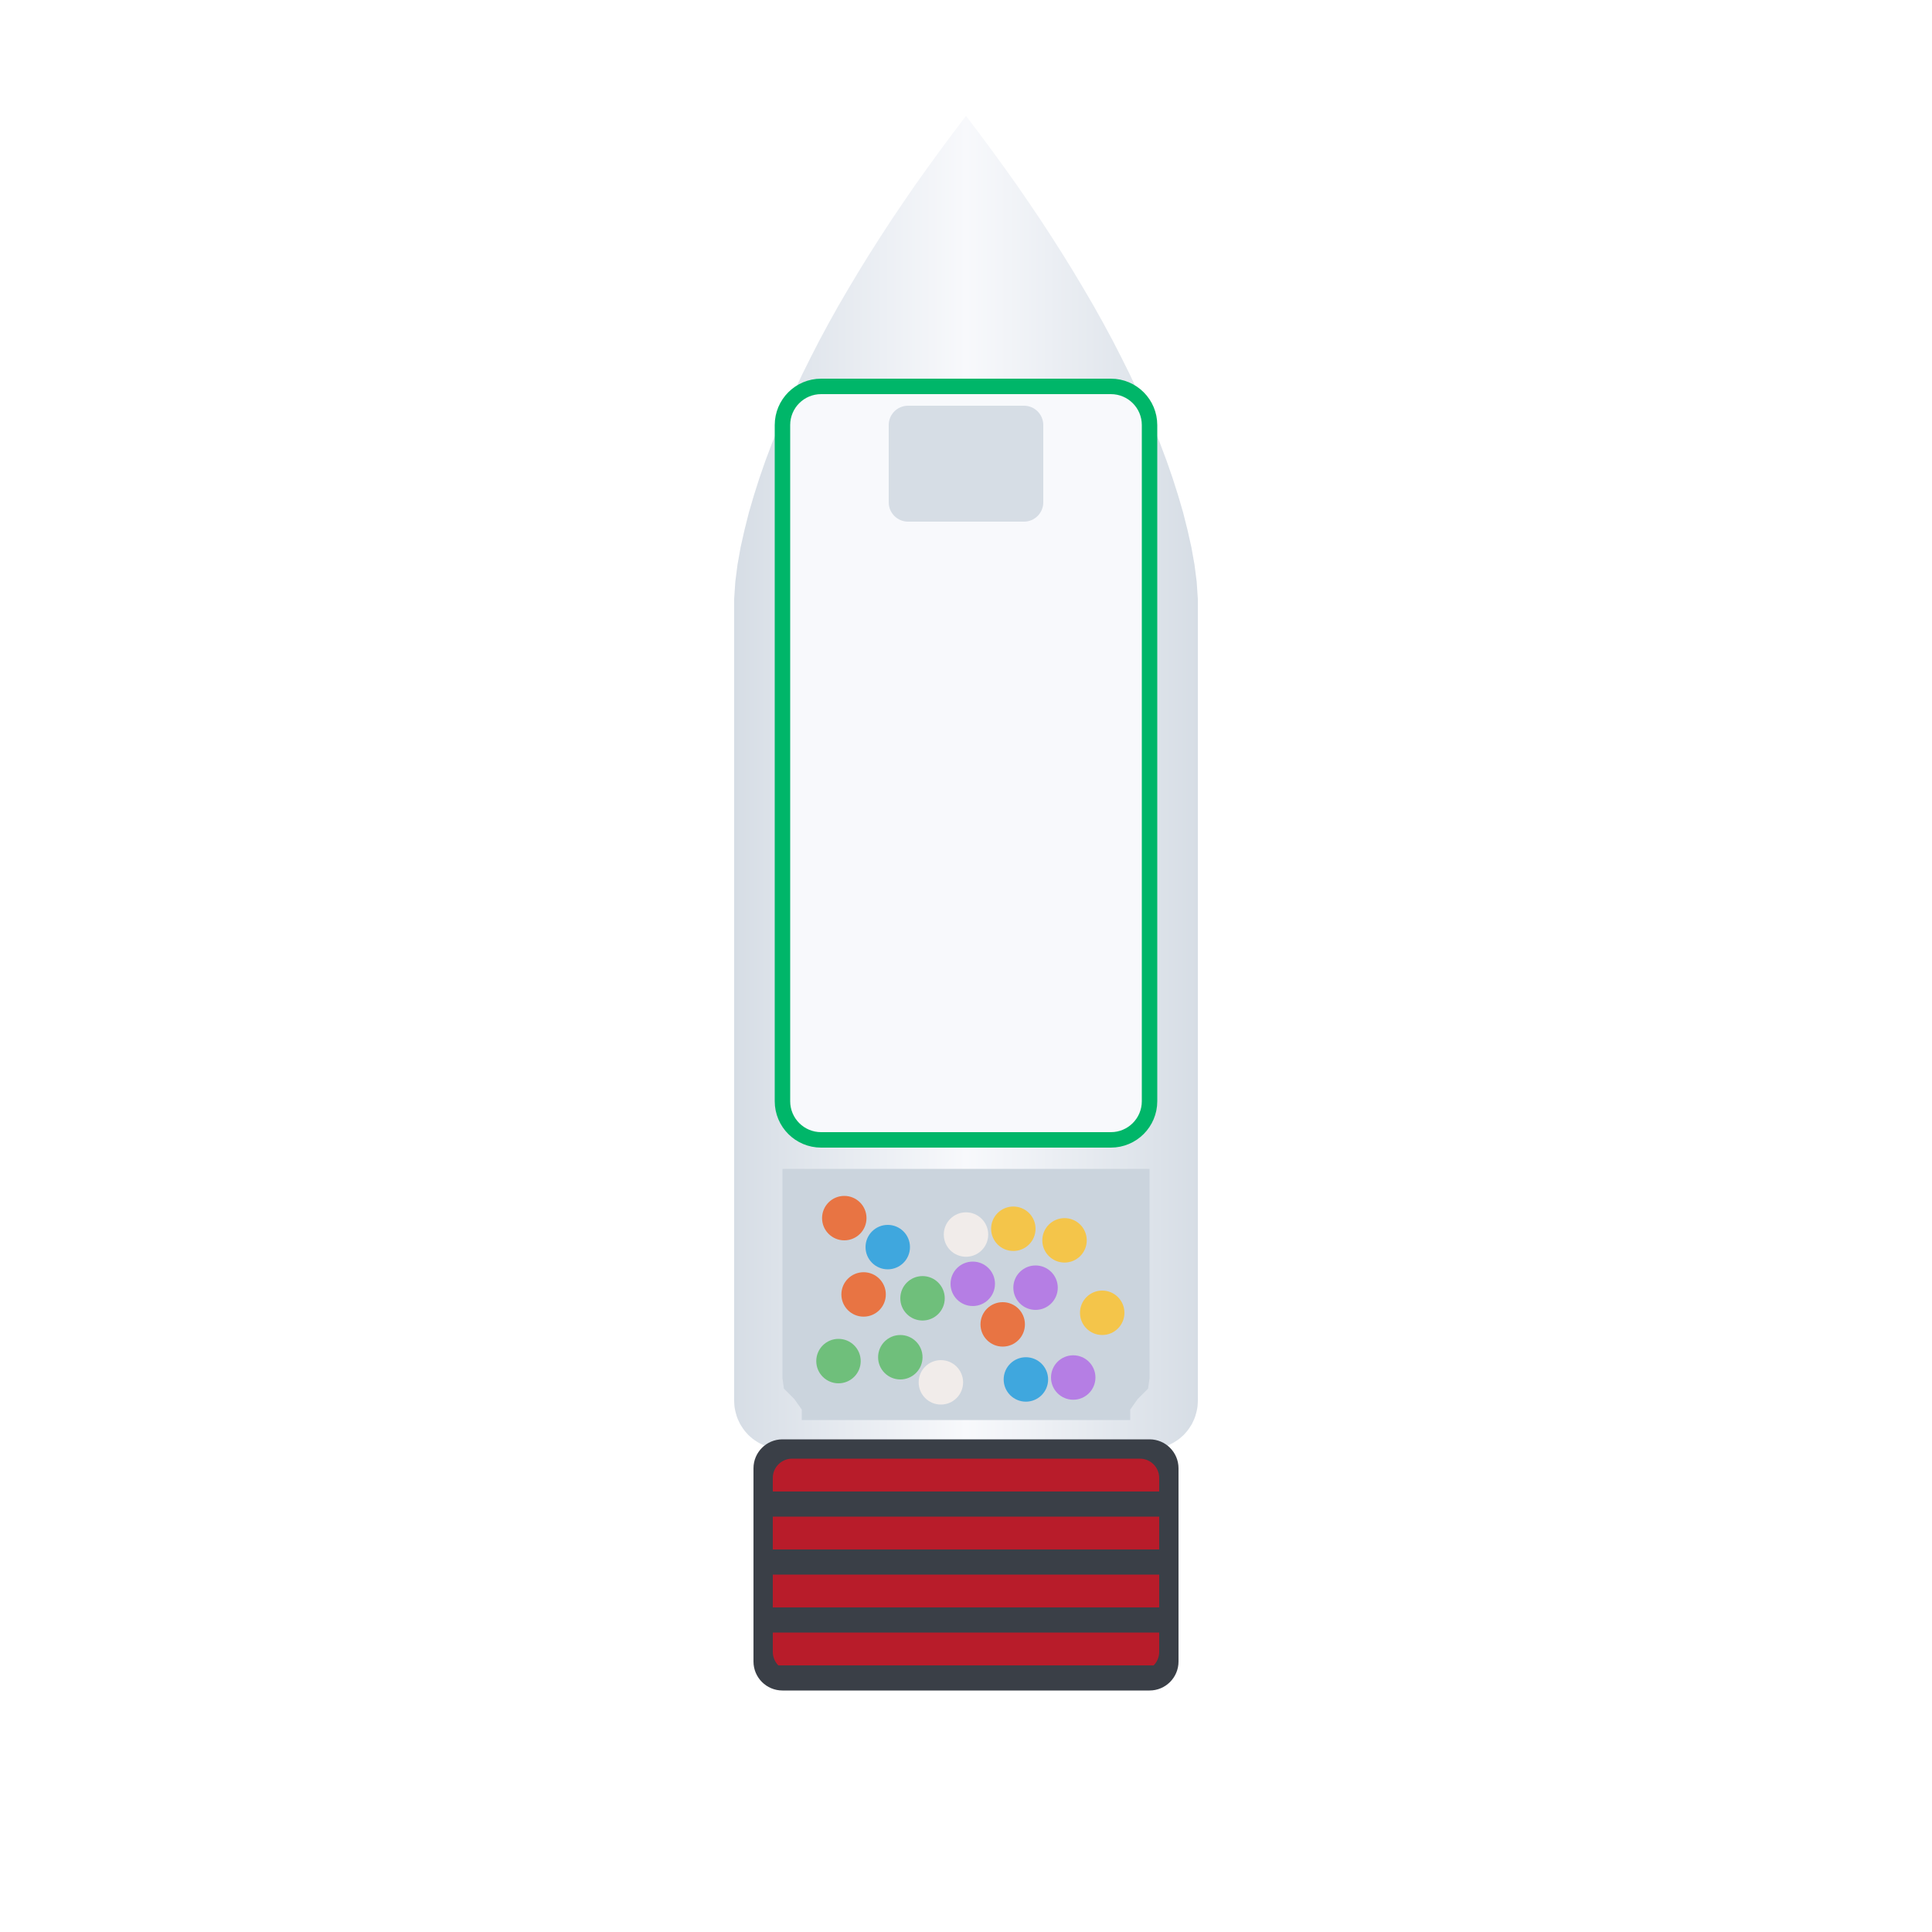
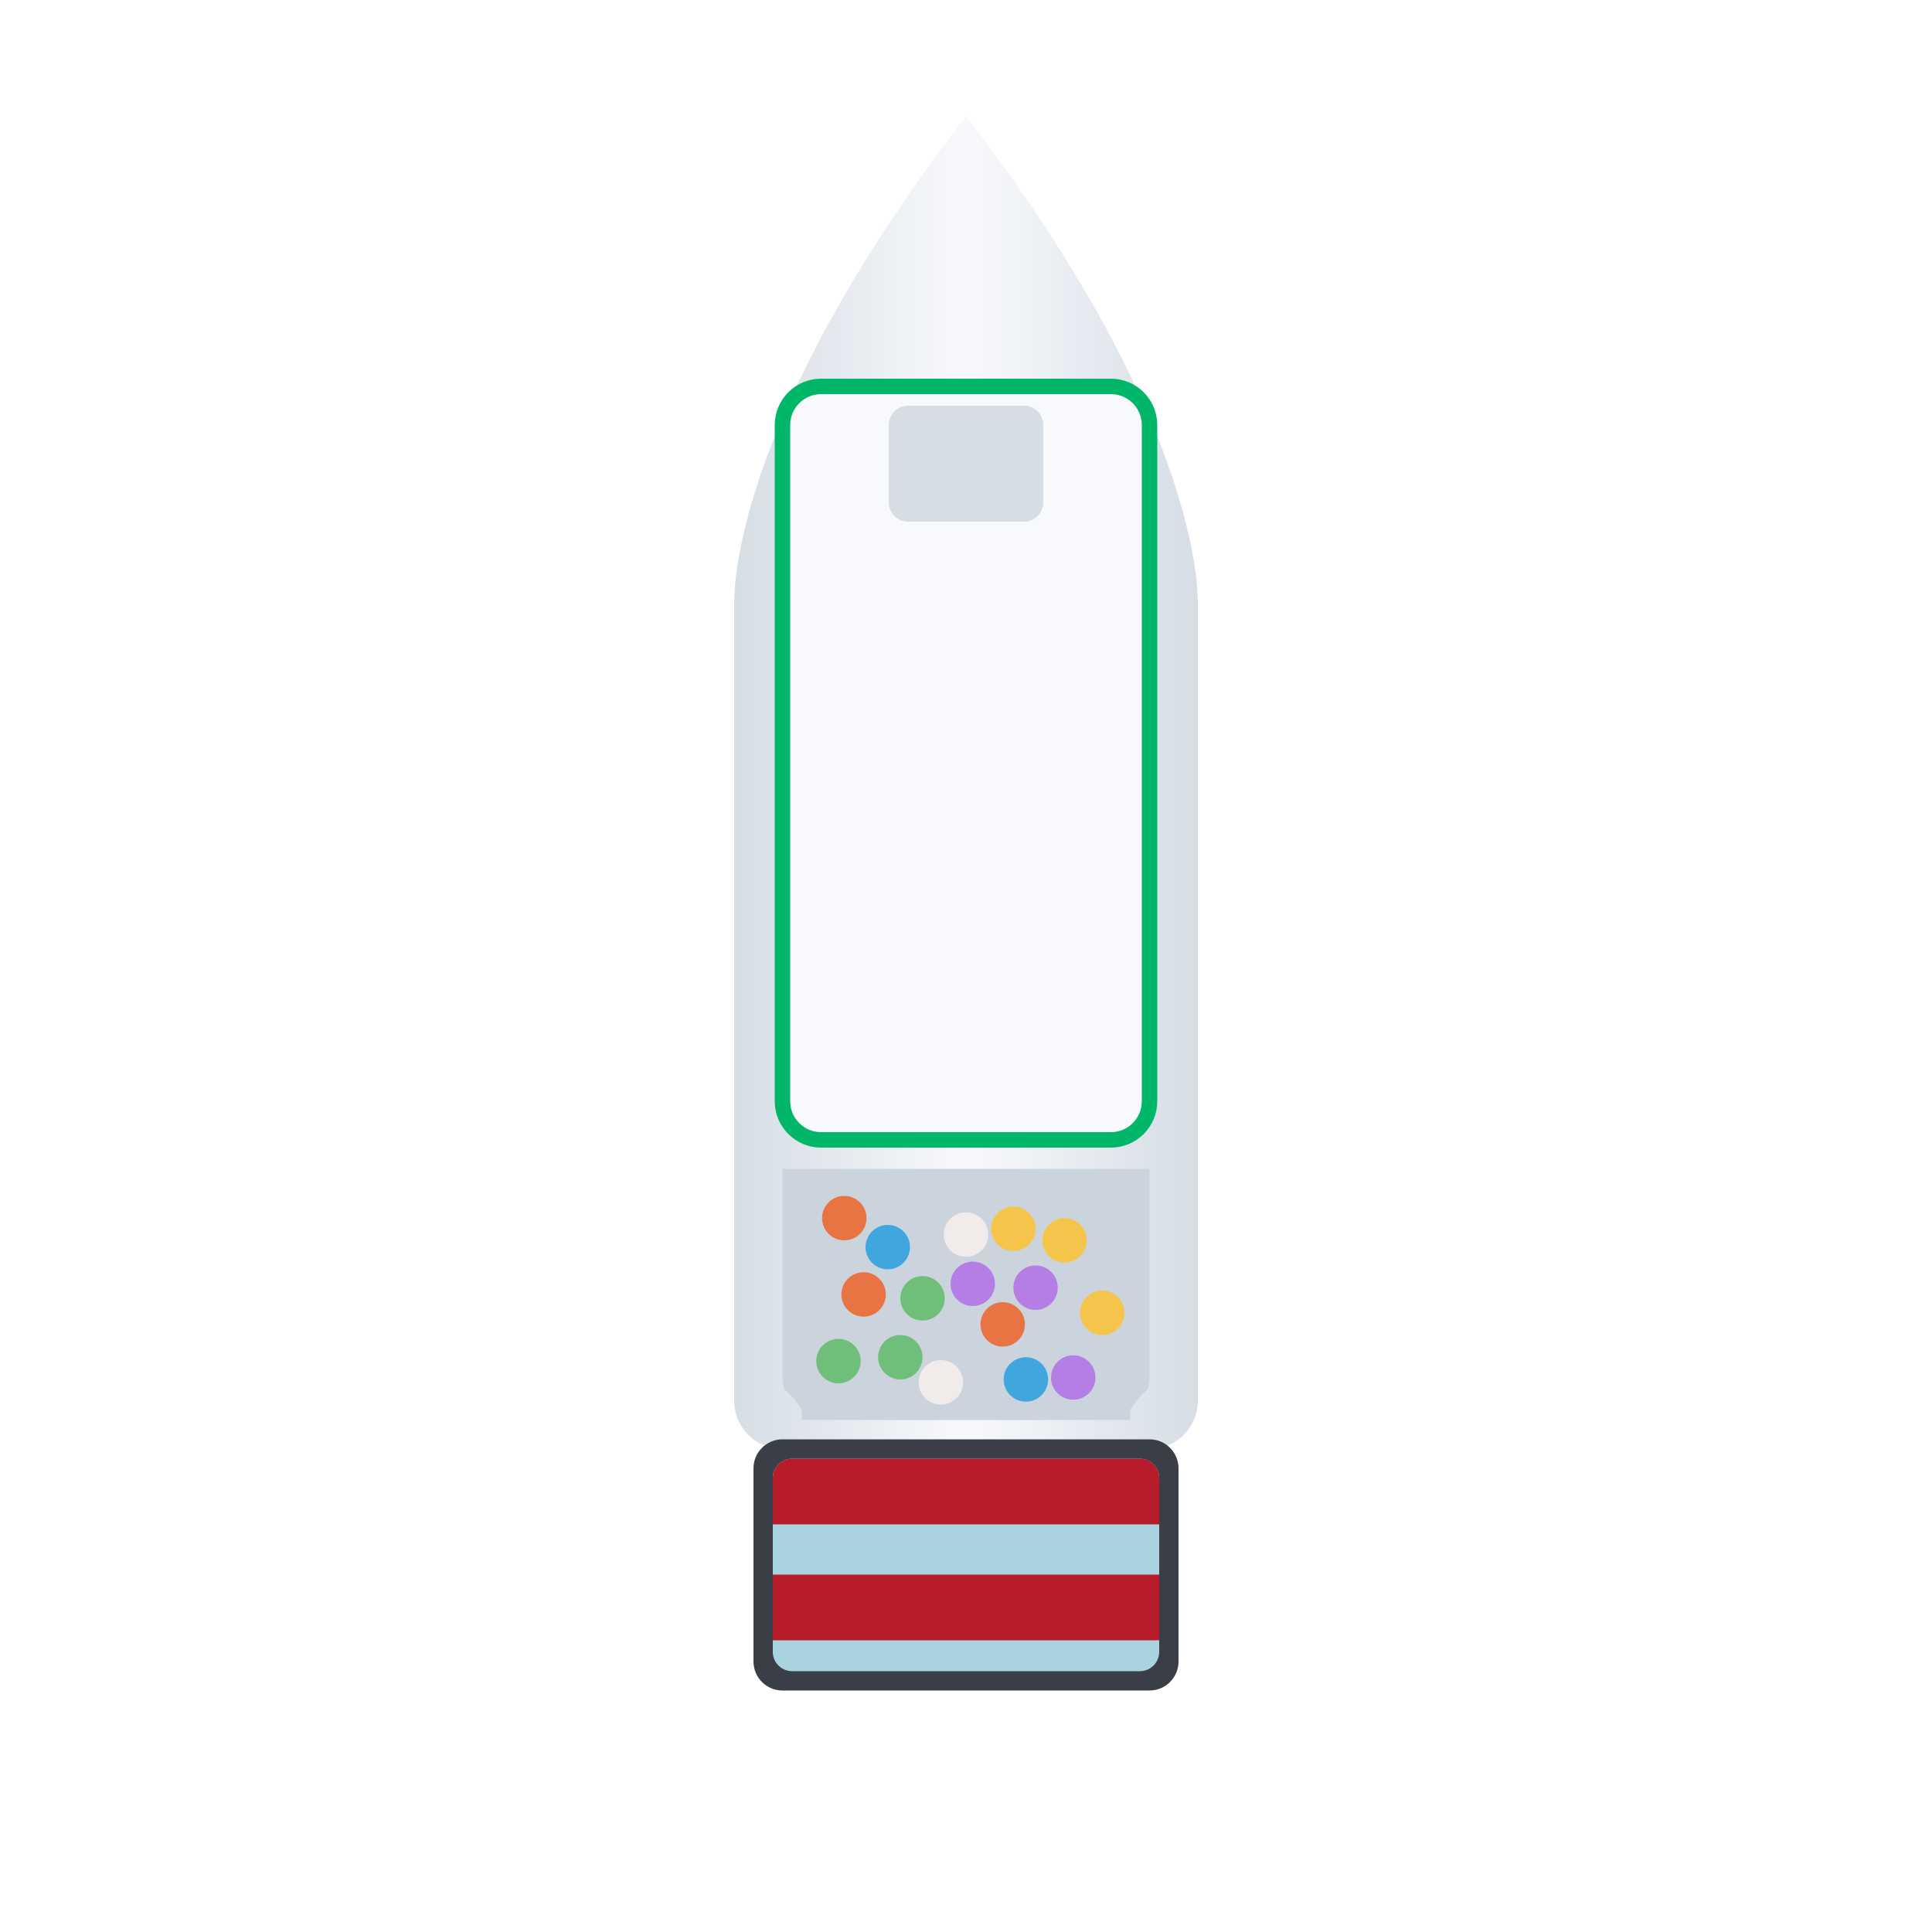
<svg xmlns="http://www.w3.org/2000/svg" viewBox="0 0 200 200">
  <defs>
    <linearGradient id="pgw" x1="0" y1="0" x2="1" y2="0">
      <stop offset="0" stop-color="#D6DDE5" />
      <stop offset="0.5" stop-color="#F8F9FC" />
      <stop offset="1" stop-color="#D6DDE5" />
    </linearGradient>
    <clipPath id="pgc">
      <rect x="80" y="151" width="40" height="22" rx="2" />
    </clipPath>
  </defs>
  <path fill="url(#pgw)" d="M100.00 12.00 L101.36 13.79 L102.68 15.57 L103.98 17.36 L105.25 19.14 L106.48 20.93 L107.68 22.71 L108.85 24.50 L109.99 26.29 L111.09 28.07 L112.16 29.86 L113.20 31.64 L114.20 33.43 L115.16 35.21 L116.08 37.00 L116.97 38.79 L117.81 40.57 L118.62 42.36 L119.38 44.14 L120.10 45.93 L120.77 47.71 L121.39 49.50 L121.96 51.29 L122.48 53.07 L122.93 54.86 L123.33 56.64 L123.65 58.43 L123.88 60.21 L124.00 62.00 L124.00 145.00 L123.99 145.28 L123.97 145.56 L123.93 145.84 L123.87 146.11 L123.80 146.38 L123.72 146.65 L123.62 146.91 L123.50 147.17 L123.38 147.42 L123.23 147.66 L123.08 147.89 L122.91 148.12 L122.73 148.33 L122.54 148.54 L122.33 148.73 L122.12 148.91 L121.89 149.08 L121.66 149.23 L121.42 149.38 L121.17 149.50 L120.91 149.62 L120.65 149.72 L120.38 149.80 L120.11 149.87 L119.84 149.93 L119.56 149.97 L119.28 149.99 L119.00 150.00 L100.00 150.00 L100.00 150.00 L81.00 150.00 L80.72 149.99 L80.44 149.97 L80.16 149.93 L79.89 149.87 L79.62 149.80 L79.35 149.72 L79.09 149.62 L78.83 149.50 L78.58 149.38 L78.34 149.23 L78.11 149.08 L77.88 148.91 L77.67 148.73 L77.46 148.54 L77.27 148.33 L77.09 148.12 L76.92 147.89 L76.77 147.66 L76.62 147.42 L76.50 147.17 L76.38 146.91 L76.28 146.65 L76.20 146.38 L76.13 146.11 L76.07 145.84 L76.03 145.56 L76.01 145.28 L76.00 145.00 L76.00 62.00 L76.12 60.21 L76.35 58.43 L76.67 56.64 L77.07 54.86 L77.52 53.07 L78.04 51.29 L78.61 49.50 L79.23 47.71 L79.90 45.93 L80.62 44.14 L81.38 42.36 L82.19 40.57 L83.03 38.79 L83.92 37.00 L84.84 35.21 L85.80 33.43 L86.80 31.64 L87.84 29.86 L88.91 28.07 L90.01 26.29 L91.15 24.50 L92.32 22.71 L93.52 20.93 L94.75 19.14 L96.02 17.36 L97.32 15.57 L98.64 13.79 L100.00 12.00 Z" />
  <rect x="81" y="40" width="38" height="78" rx="4" fill="#F8F9FC" stroke="#00B669" stroke-width="1.6" />
  <rect x="92" y="42" width="16" height="12" rx="2" fill="#D6DDE5" />
  <path fill="#CBD4DD" d="M119.00 121.00 L119.00 122.08 L119.00 123.17 L119.00 124.25 L119.00 125.33 L119.00 126.42 L119.00 127.50 L119.00 128.58 L119.00 129.67 L119.00 130.75 L119.00 131.83 L119.00 132.92 L119.00 134.00 L119.00 135.08 L119.00 136.17 L119.00 137.25 L119.00 138.33 L119.00 139.42 L119.00 140.50 L119.00 141.58 L119.00 142.67 L118.85 143.75 L117.77 144.83 L117.00 145.92 L117.00 147.00 L83.00 147.00 L83.00 145.92 L82.23 144.83 L81.15 143.75 L81.00 142.67 L81.00 141.58 L81.00 140.50 L81.00 139.42 L81.00 138.33 L81.00 137.25 L81.00 136.17 L81.00 135.08 L81.00 134.00 L81.00 132.92 L81.00 131.83 L81.00 130.75 L81.00 129.67 L81.00 128.58 L81.00 127.50 L81.00 126.42 L81.00 125.33 L81.00 124.25 L81.00 123.17 L81.00 122.08 L81.00 121.00 Z" />
  <circle cx="104.9" cy="127.2" r="2.3" fill="#F4C54A" />
  <circle cx="103.8" cy="137.1" r="2.3" fill="#E87443" />
  <circle cx="95.5" cy="134.4" r="2.3" fill="#6FBF7B" />
  <circle cx="111.1" cy="142.6" r="2.3" fill="#B57EE4" />
  <circle cx="97.4" cy="143.1" r="2.3" fill="#F1ECEA" />
  <circle cx="91.9" cy="129.1" r="2.3" fill="#3FA7DE" />
  <circle cx="114.1" cy="135.9" r="2.3" fill="#F4C54A" />
  <circle cx="89.4" cy="134.0" r="2.3" fill="#E87443" />
  <circle cx="93.2" cy="140.5" r="2.3" fill="#6FBF7B" />
  <circle cx="107.2" cy="133.3" r="2.3" fill="#B57EE4" />
  <circle cx="100.0" cy="127.8" r="2.3" fill="#F1ECEA" />
  <circle cx="106.2" cy="142.8" r="2.3" fill="#3FA7DE" />
  <circle cx="110.2" cy="128.4" r="2.3" fill="#F4C54A" />
  <circle cx="87.4" cy="126.1" r="2.3" fill="#E87443" />
  <circle cx="86.8" cy="140.9" r="2.3" fill="#6FBF7B" />
  <circle cx="100.7" cy="132.9" r="2.3" fill="#B57EE4" />
  <rect x="78" y="149" width="44" height="26" rx="3" fill="#3A3F47" />
  <g clip-path="url(#pgc)">
+     <rect x="80" y="151" width="40" height="22" fill="#AAD3E0" />
    <g>
-       <rect x="80" y="145" width="40" height="3.4" fill="#B81C2A" />
-       <rect x="80" y="151" width="40" height="3.4" fill="#B81C2A" />
-       <rect x="80" y="157" width="40" height="3.4" fill="#B81C2A" />
-       <rect x="80" y="163" width="40" height="3.4" fill="#B81C2A" />
-       <rect x="80" y="169" width="40" height="3.4" fill="#B81C2A" />
-       <rect x="80" y="175" width="40" height="3.4" fill="#B81C2A" />
-       <animateTransform attributeName="transform" type="translate" from="0 0" to="0 6" dur="0.5s" repeatCount="indefinite" />
+       <rect x="80" y="139" width="40" height="6.8" fill="#B81C2A" />
+       <rect x="80" y="151" width="40" height="6.8" fill="#B81C2A" />
+       <rect x="80" y="163" width="40" height="6.8" fill="#B81C2A" />
+       <rect x="80" y="175" width="40" height="6.8" fill="#B81C2A" />
+       <animateTransform attributeName="transform" type="translate" from="0 0" to="0 12" dur="0.5s" repeatCount="indefinite" />
    </g>
  </g>
</svg>
